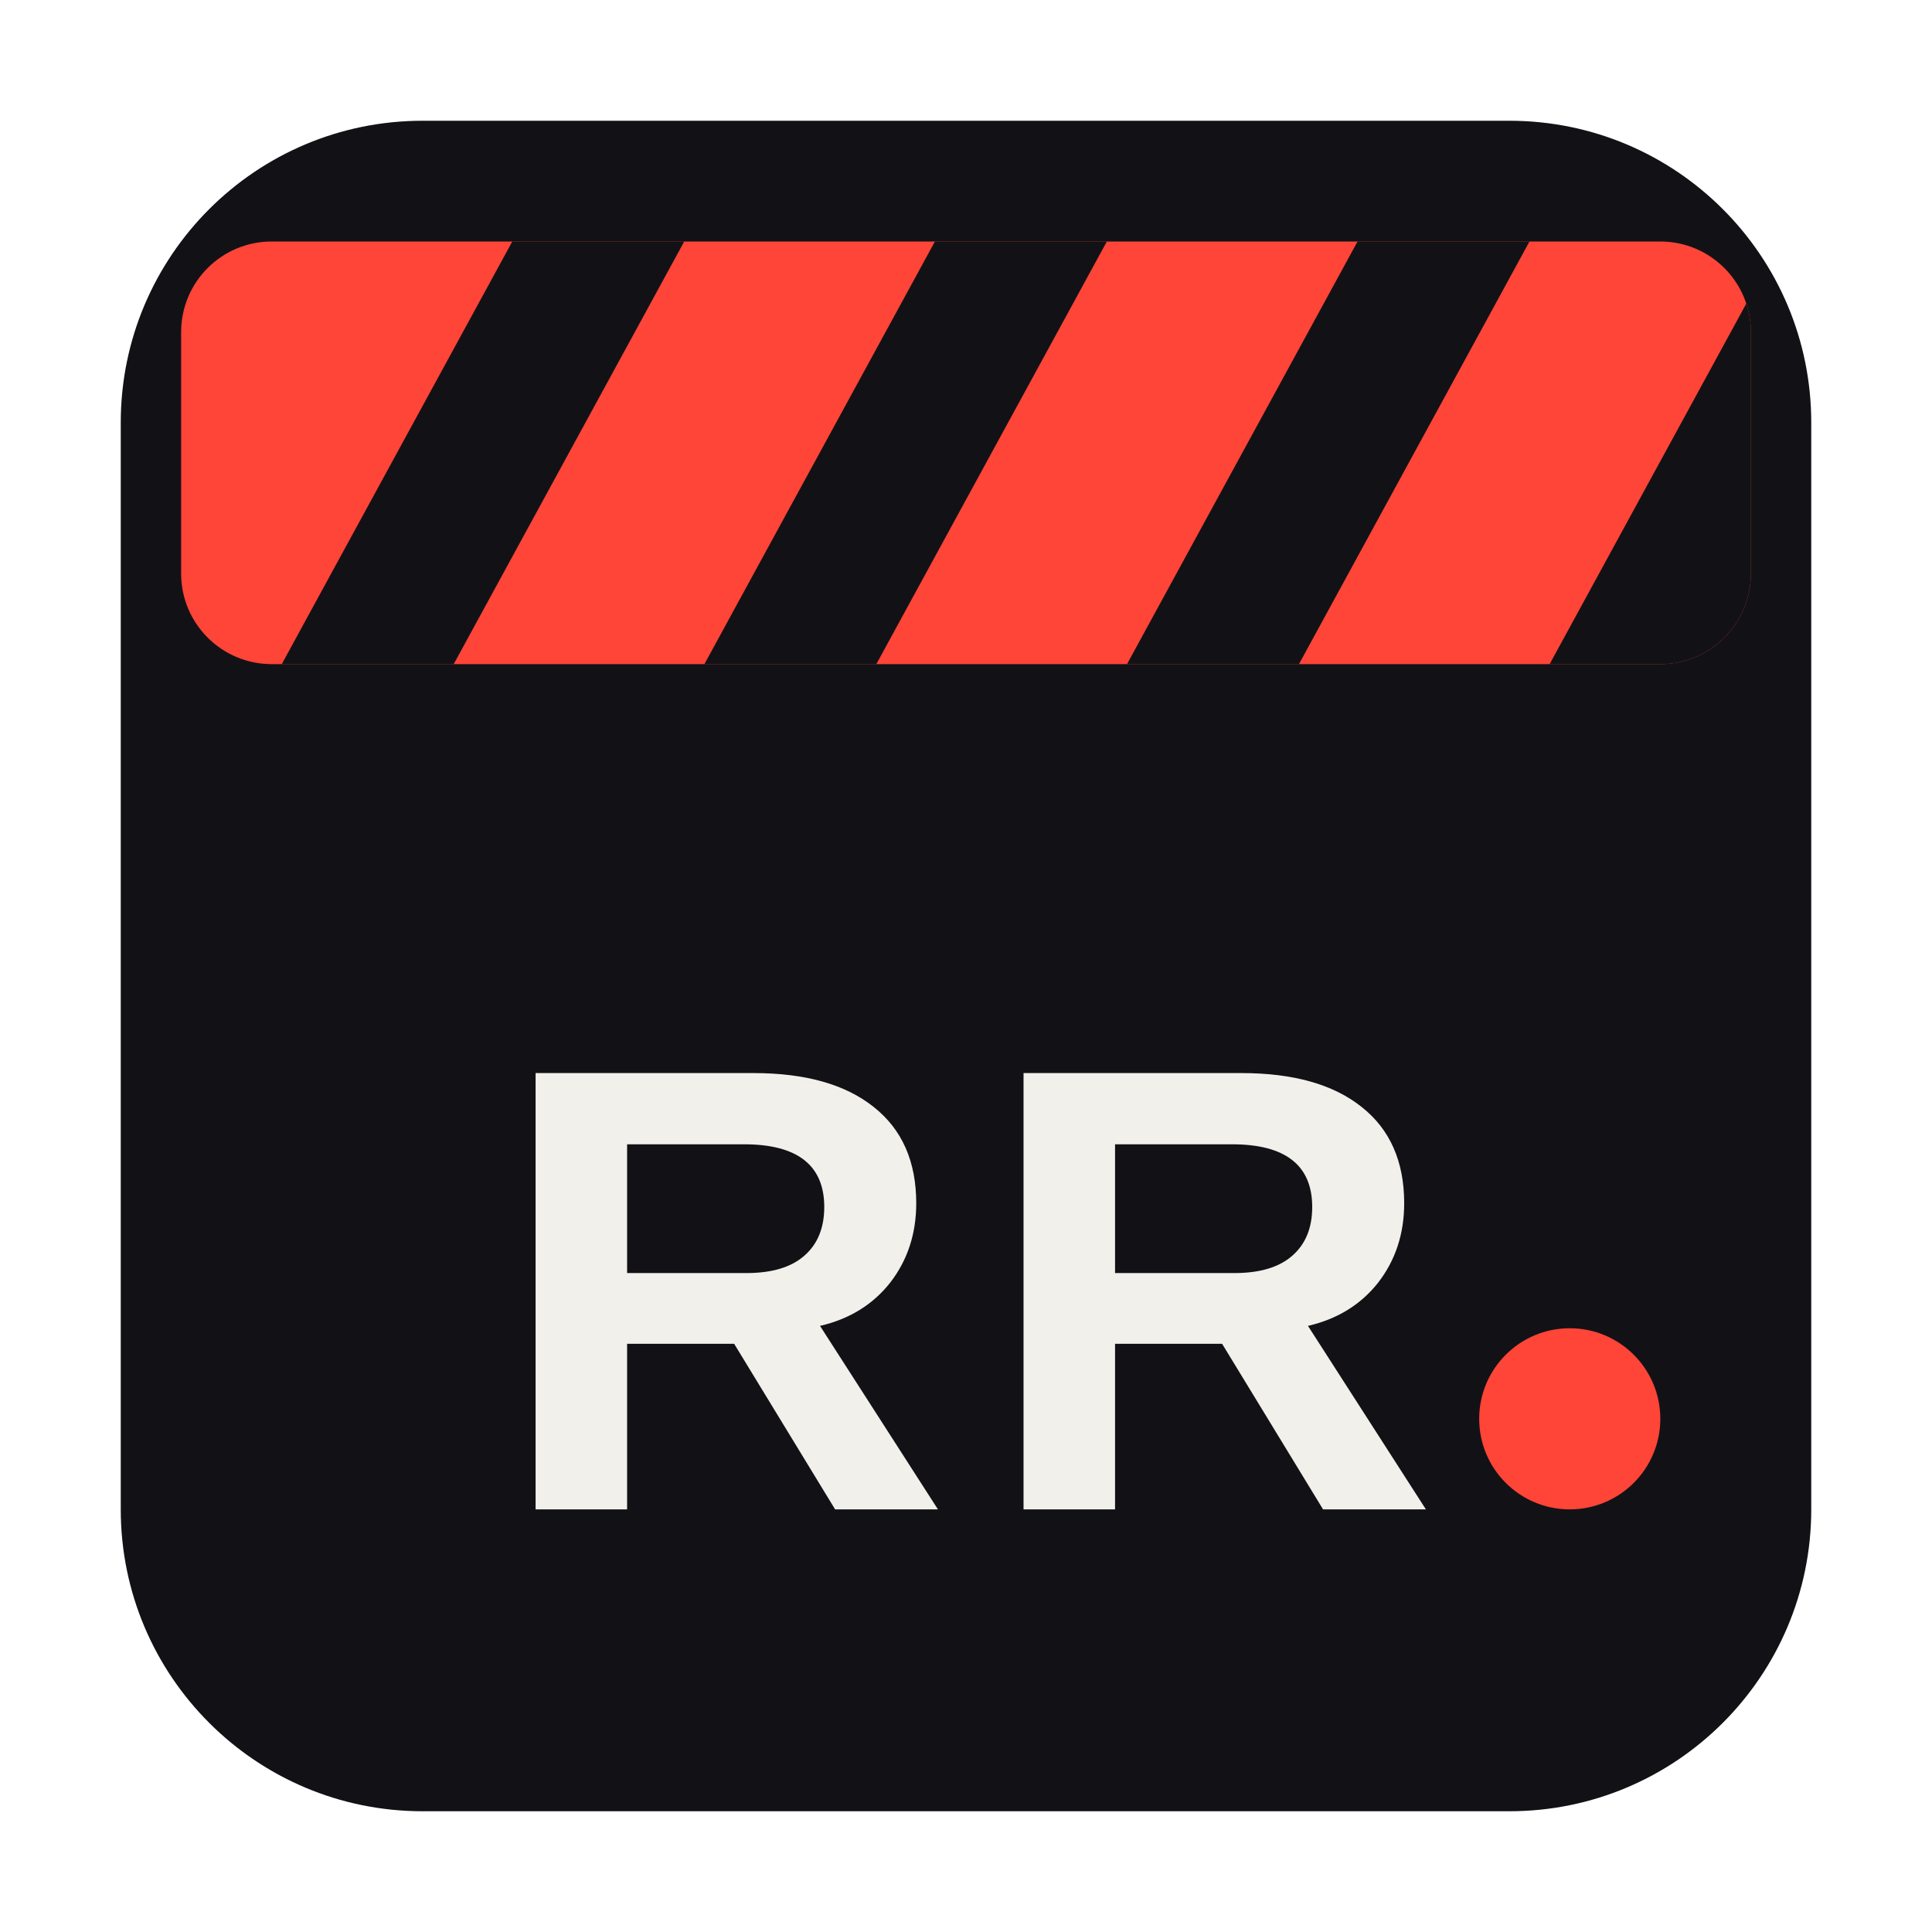
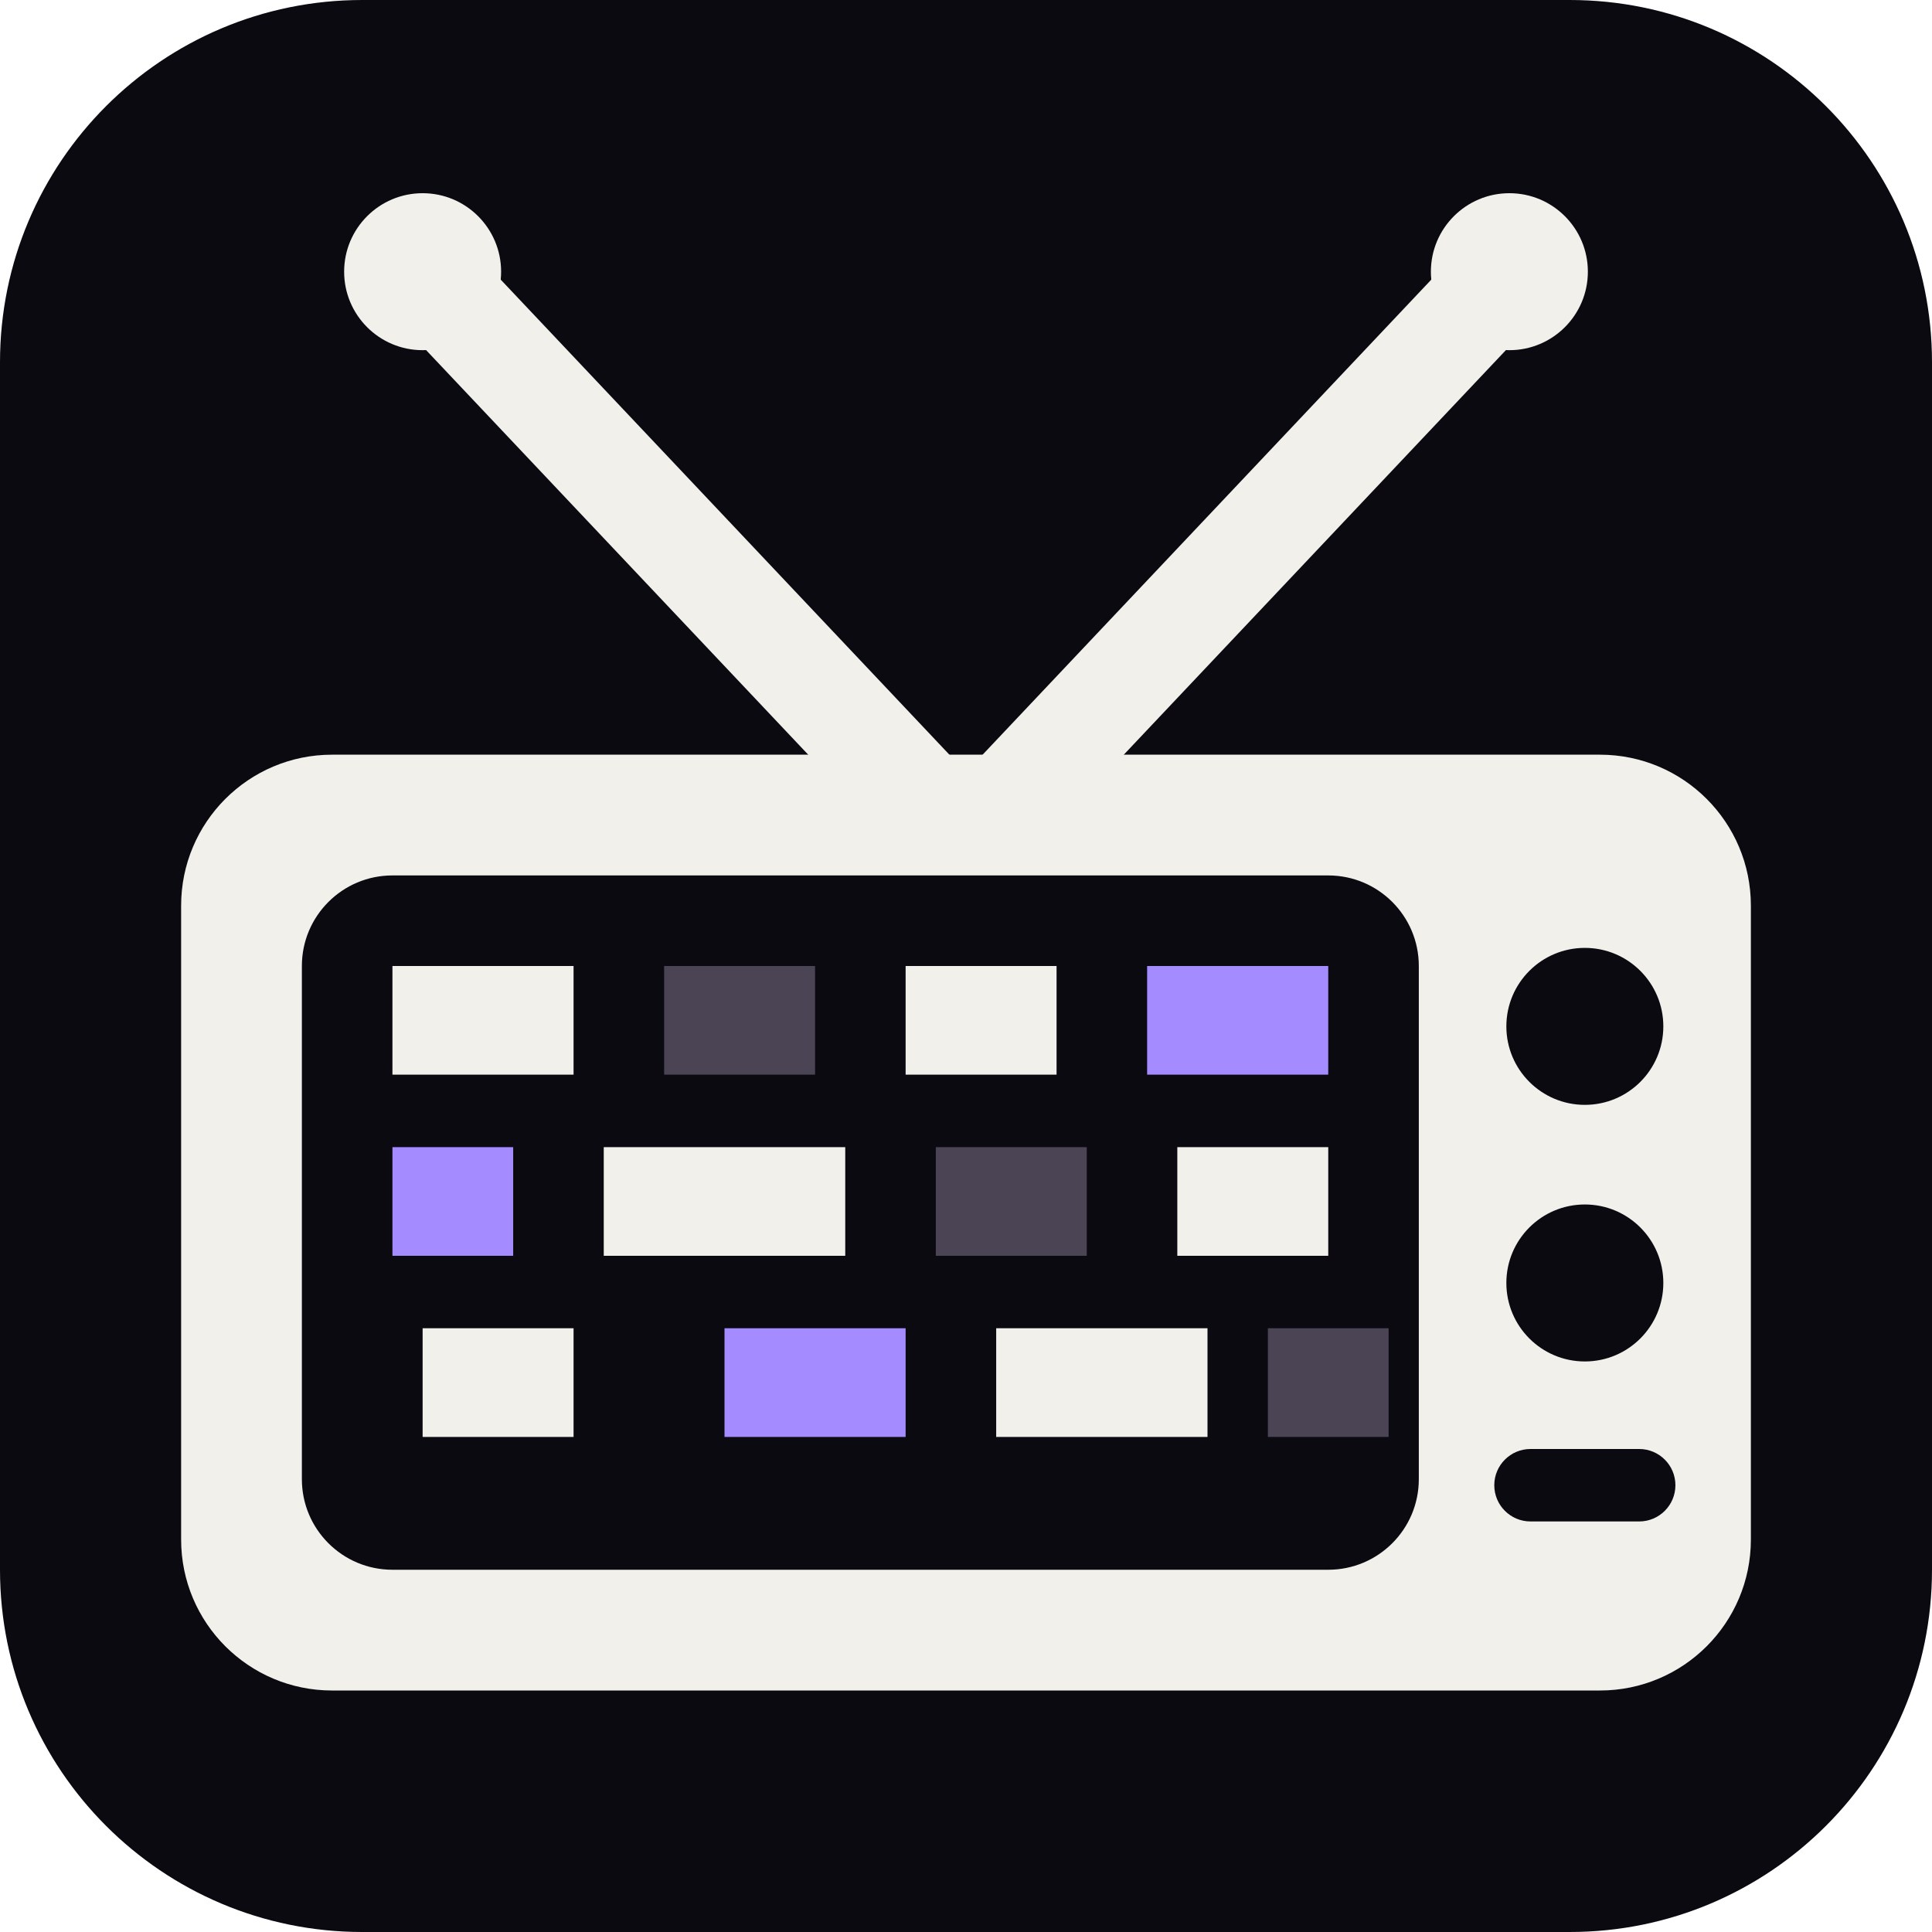
<svg xmlns="http://www.w3.org/2000/svg" viewBox="0 0 64 64">
  <defs>
-     <clipPath id="clap">
-       <rect x="6" y="8" width="52" height="14" rx="3" />
+     <clipPath id="tela">
+       <rect x="10" y="29" width="37" height="23" rx="3" />
    </clipPath>
  </defs>
-   <rect x="4" y="4" width="56" height="56" rx="10" fill="#121216" />
-   <rect x="6" y="8" width="52" height="14" rx="3" fill="#FF4438" />
-   <g clip-path="url(#clap)" stroke="#121216" stroke-width="5">
-     <line x1="10" y1="26" x2="22" y2="4" />
-     <line x1="24" y1="26" x2="36" y2="4" />
-     <line x1="38" y1="26" x2="50" y2="4" />
-     <line x1="52" y1="26" x2="64" y2="4" />
+   <rect width="64" height="64" rx="12" fill="#0B0A10" />
+   <g stroke="#F2F0EB" stroke-width="3.4" stroke-linecap="round" fill="none">
+     <path d="M31 27 14 9" />
+     <path d="M33 27 50 9" />
  </g>
-   <text x="32" y="50" text-anchor="middle" font-family="Arial Black, Arial, sans-serif" font-weight="900" font-size="21" letter-spacing="1" fill="#F2F0EB">RR</text>
-   <circle cx="52" cy="47" r="3" fill="#FF4438" />
+   <circle cx="14" cy="9" r="2.6" fill="#F2F0EB" />
+   <circle cx="50" cy="9" r="2.6" fill="#F2F0EB" />
+   <rect x="6" y="25" width="52" height="31" rx="5" fill="#F2F0EB" />
+   <rect x="10" y="29" width="37" height="23" rx="3" fill="#0B0A10" />
+   <g clip-path="url(#tela)">
+     <g fill="#F2F0EB">
+       <rect x="13" y="32" width="6" height="3.6" />
+       <rect x="30" y="32" width="5" height="3.6" />
+       <rect x="20" y="38" width="8" height="3.6" />
+       <rect x="39" y="38" width="5" height="3.6" />
+       <rect x="14" y="44" width="5" height="3.6" />
+       <rect x="33" y="44" width="7" height="3.6" />
+     </g>
+     <g fill="#A48BFF">
+       <rect x="38" y="32" width="6" height="3.6" />
+       <rect x="13" y="38" width="4" height="3.6" />
+       <rect x="24" y="44" width="6" height="3.6" />
+     </g>
+     <g fill="#4A4455">
+       <rect x="22" y="32" width="5" height="3.6" />
+       <rect x="31" y="38" width="5" height="3.6" />
+       <rect x="42" y="44" width="4" height="3.6" />
+     </g>
+   </g>
+   <circle cx="52.5" cy="34" r="2.6" fill="#0B0A10" />
+   <circle cx="52.5" cy="42.5" r="2.6" fill="#0B0A10" />
+   <rect x="49.5" y="48" width="6" height="2.4" rx="1.2" fill="#0B0A10" />
</svg>
